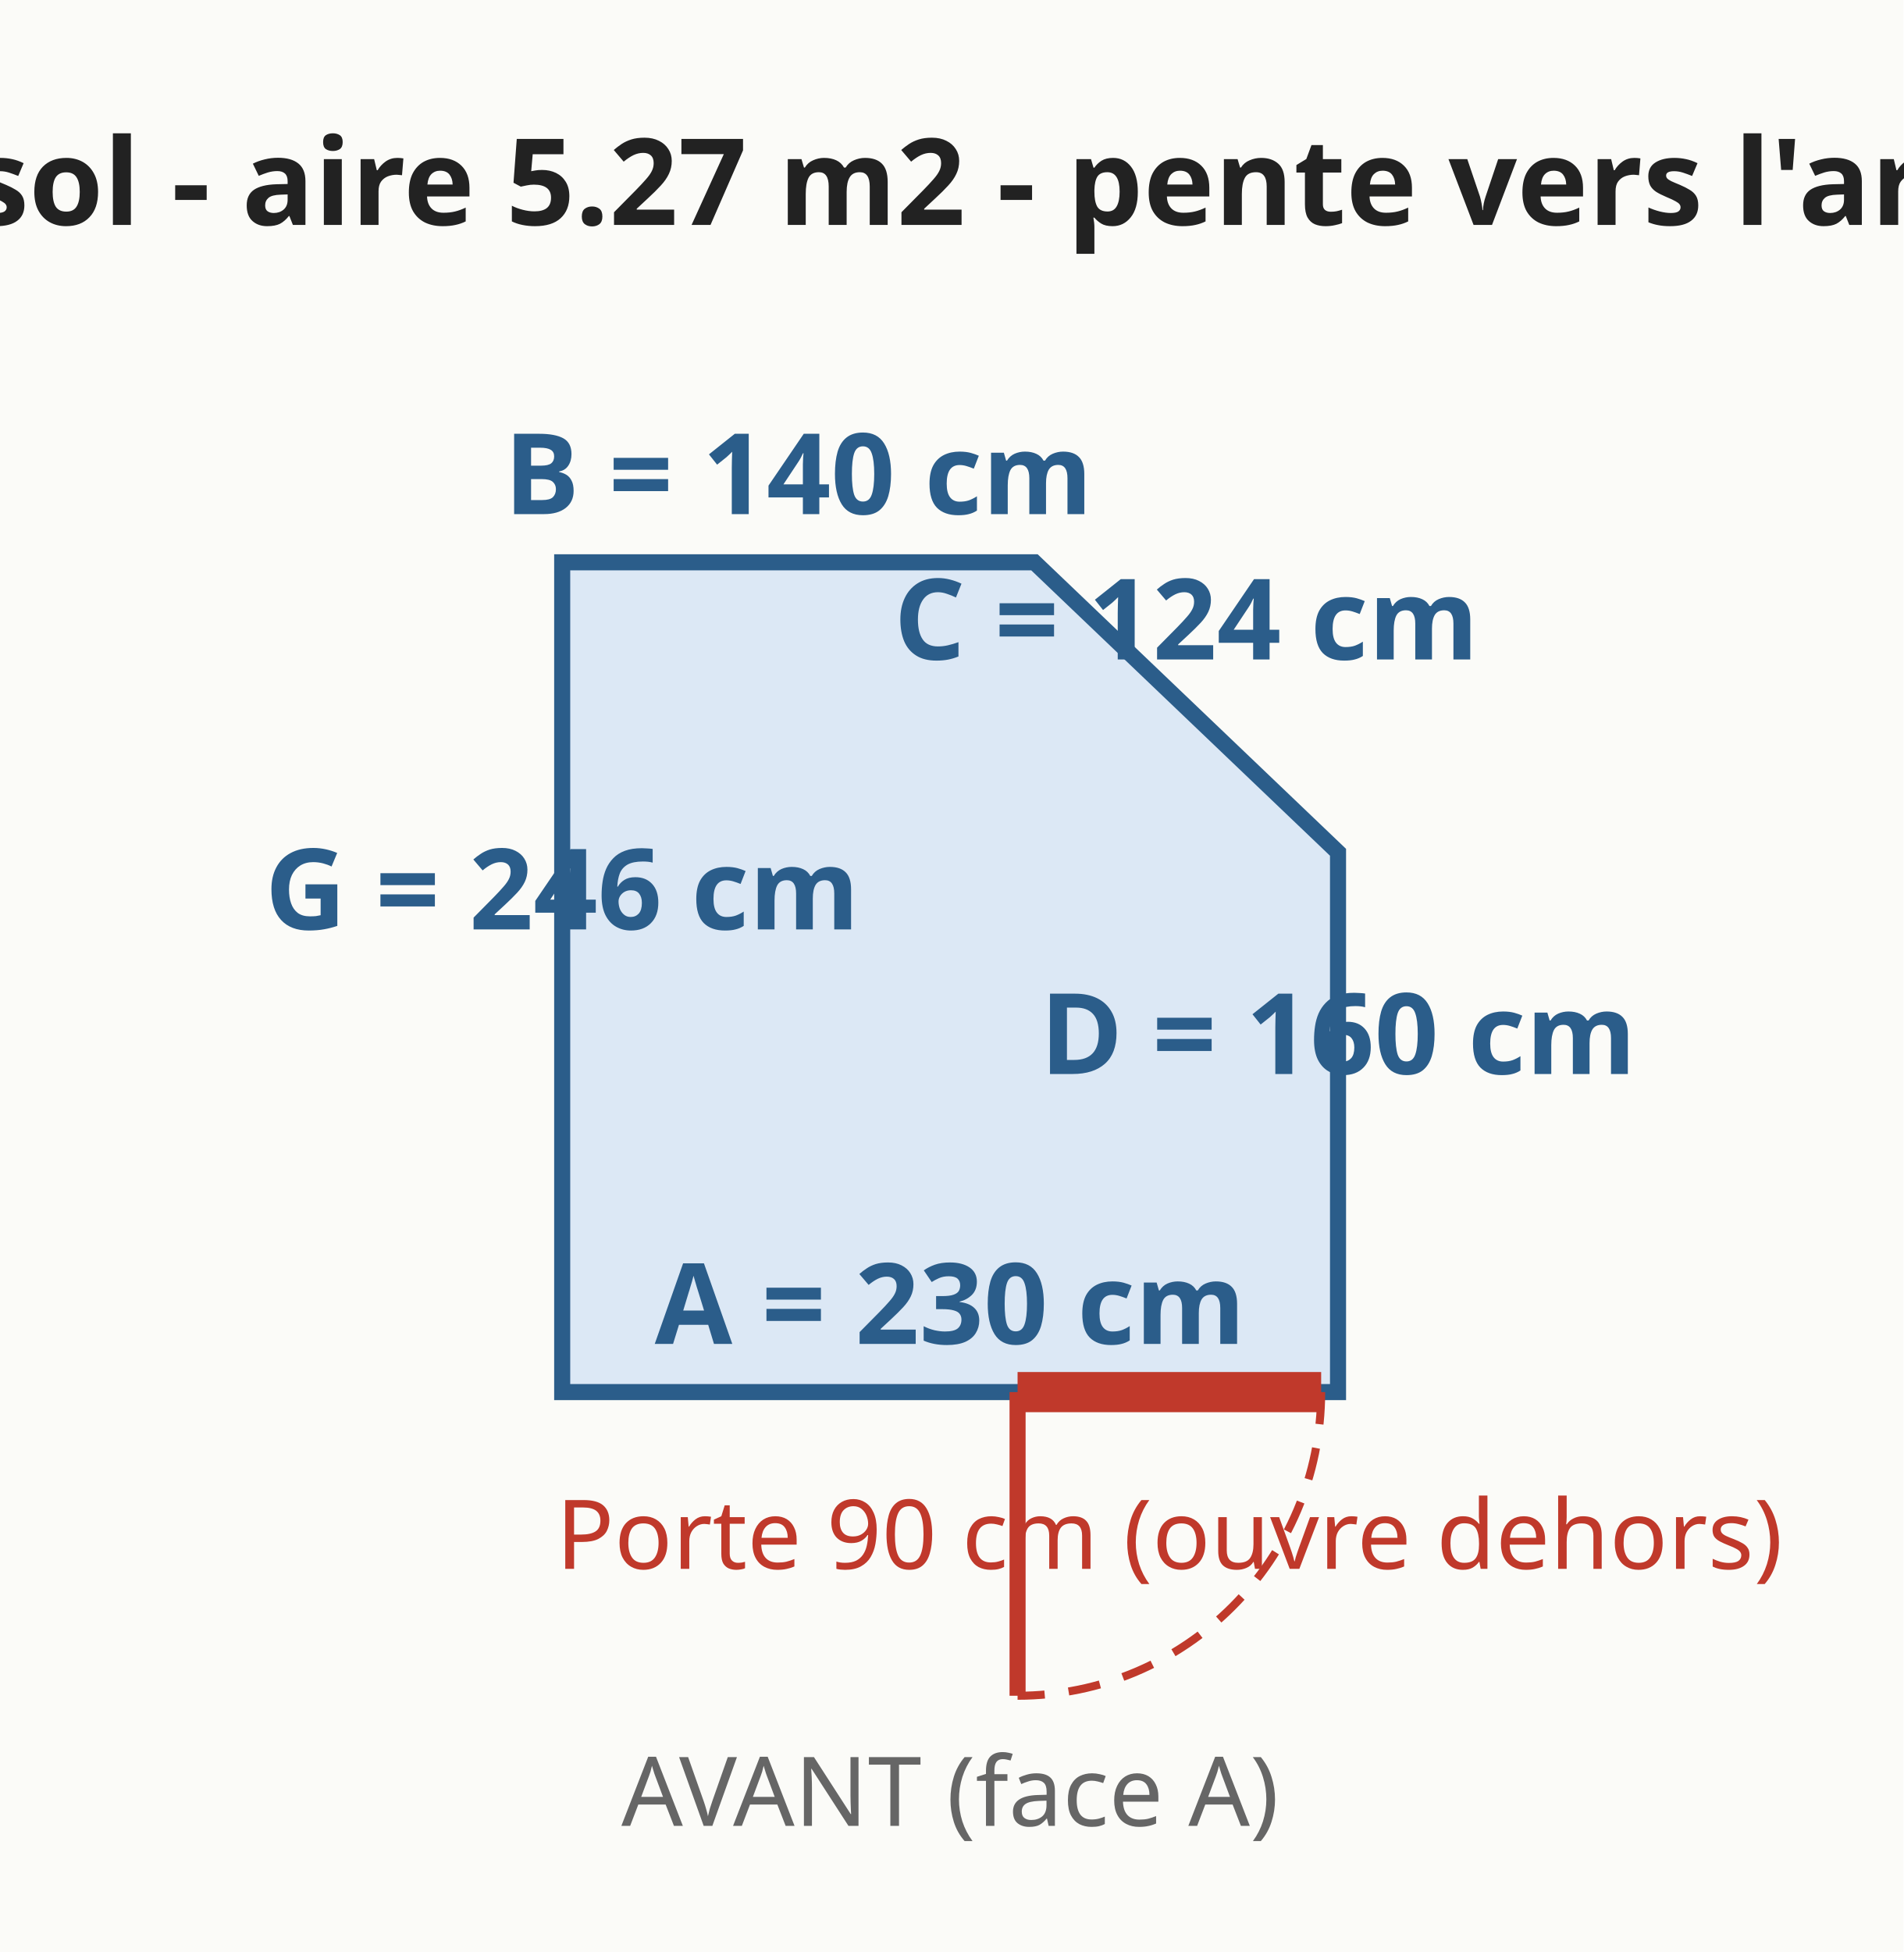
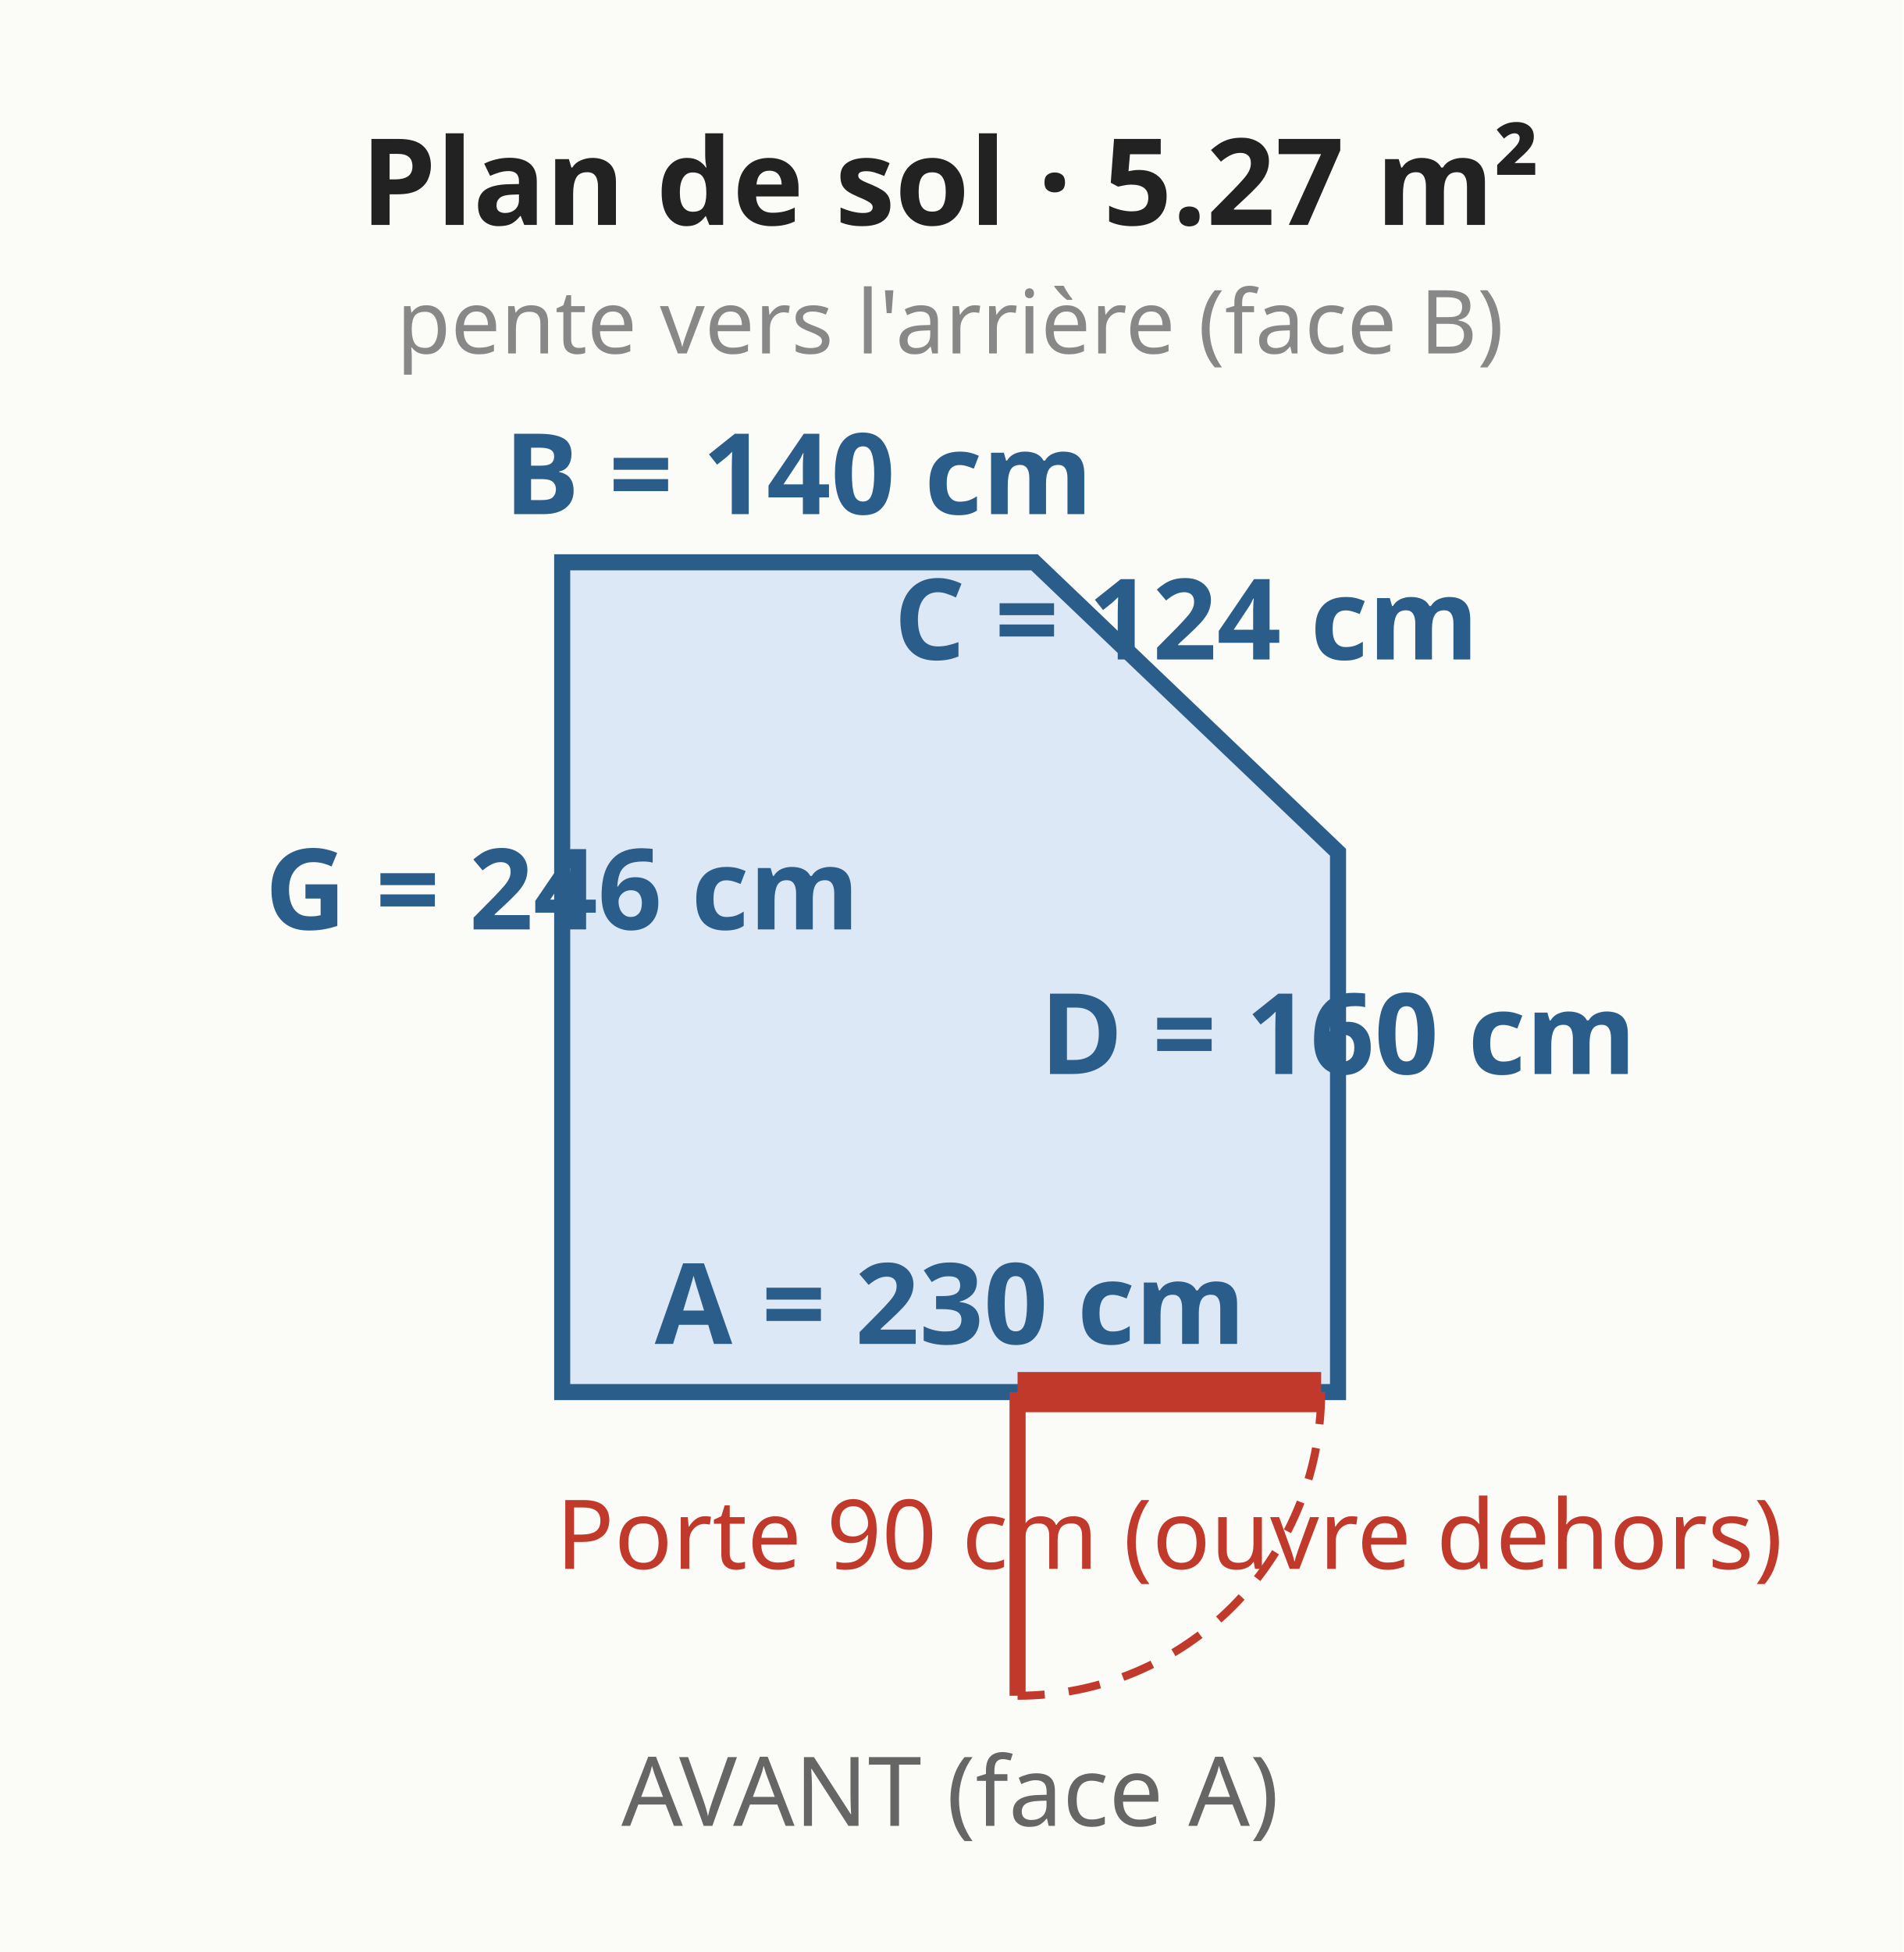
<svg xmlns="http://www.w3.org/2000/svg" viewBox="0 0 237 243" font-family="system-ui,sans-serif" font-size="13">
  <rect width="237" height="243" fill="#fbfbf8" />
  <polygon points="70.0,173.3 166.6,173.3 166.6,106.1 128.8,70.0 70.0,70.0" fill="#dce8f5" stroke="#2b5d8a" stroke-width="2" />
  <text x="118.3" y="167.3" text-anchor="middle" fill="#2b5d8a" font-size="14" font-weight="bold">A = 230 cm</text>
  <text x="166.6" y="133.7" text-anchor="middle" fill="#2b5d8a" font-size="14" font-weight="bold">D = 160 cm</text>
  <text x="147.7" y="82.1" text-anchor="middle" fill="#2b5d8a" font-size="14" font-weight="bold">C = 124 cm</text>
  <text x="99.4" y="64.0" text-anchor="middle" fill="#2b5d8a" font-size="14" font-weight="bold">B = 140 cm</text>
  <text x="70.0" y="115.7" text-anchor="middle" fill="#2b5d8a" font-size="14" font-weight="bold">G = 246 cm</text>
  <line x1="126.7" y1="173.3" x2="164.5" y2="173.3" stroke="#c0392b" stroke-width="5" />
  <line x1="126.7" y1="173.3" x2="126.7" y2="211.1" stroke="#c0392b" stroke-width="2" />
  <path d="M 164.5 173.3 A 37.8 37.8 0 0 1 126.7 211.1" fill="none" stroke="#c0392b" stroke-width="1" stroke-dasharray="4 3" />
  <text x="145.6" y="195.3" text-anchor="middle" fill="#c0392b" font-size="12" font-weight="normal">Porte 90 cm (ouvre dehors)</text>
-   <text x="118.3" y="28.0" text-anchor="middle" fill="#222" font-size="15" font-weight="bold">Plan de sol - aire 5.27 m2 - pente vers l'arriere (B)</text>
+   <text x="118.3" y="28.0" text-anchor="middle" fill="#222" font-size="15" font-weight="bold">Plan de sol · 5.27 m²</text>
+   <text x="118.3" y="44.0" text-anchor="middle" fill="#888" font-size="11" font-weight="normal">pente vers l'arrière (face B)</text>
  <text x="118.3" y="227.3" text-anchor="middle" fill="#666" font-size="12" font-weight="normal">AVANT (face A)</text>
</svg>
